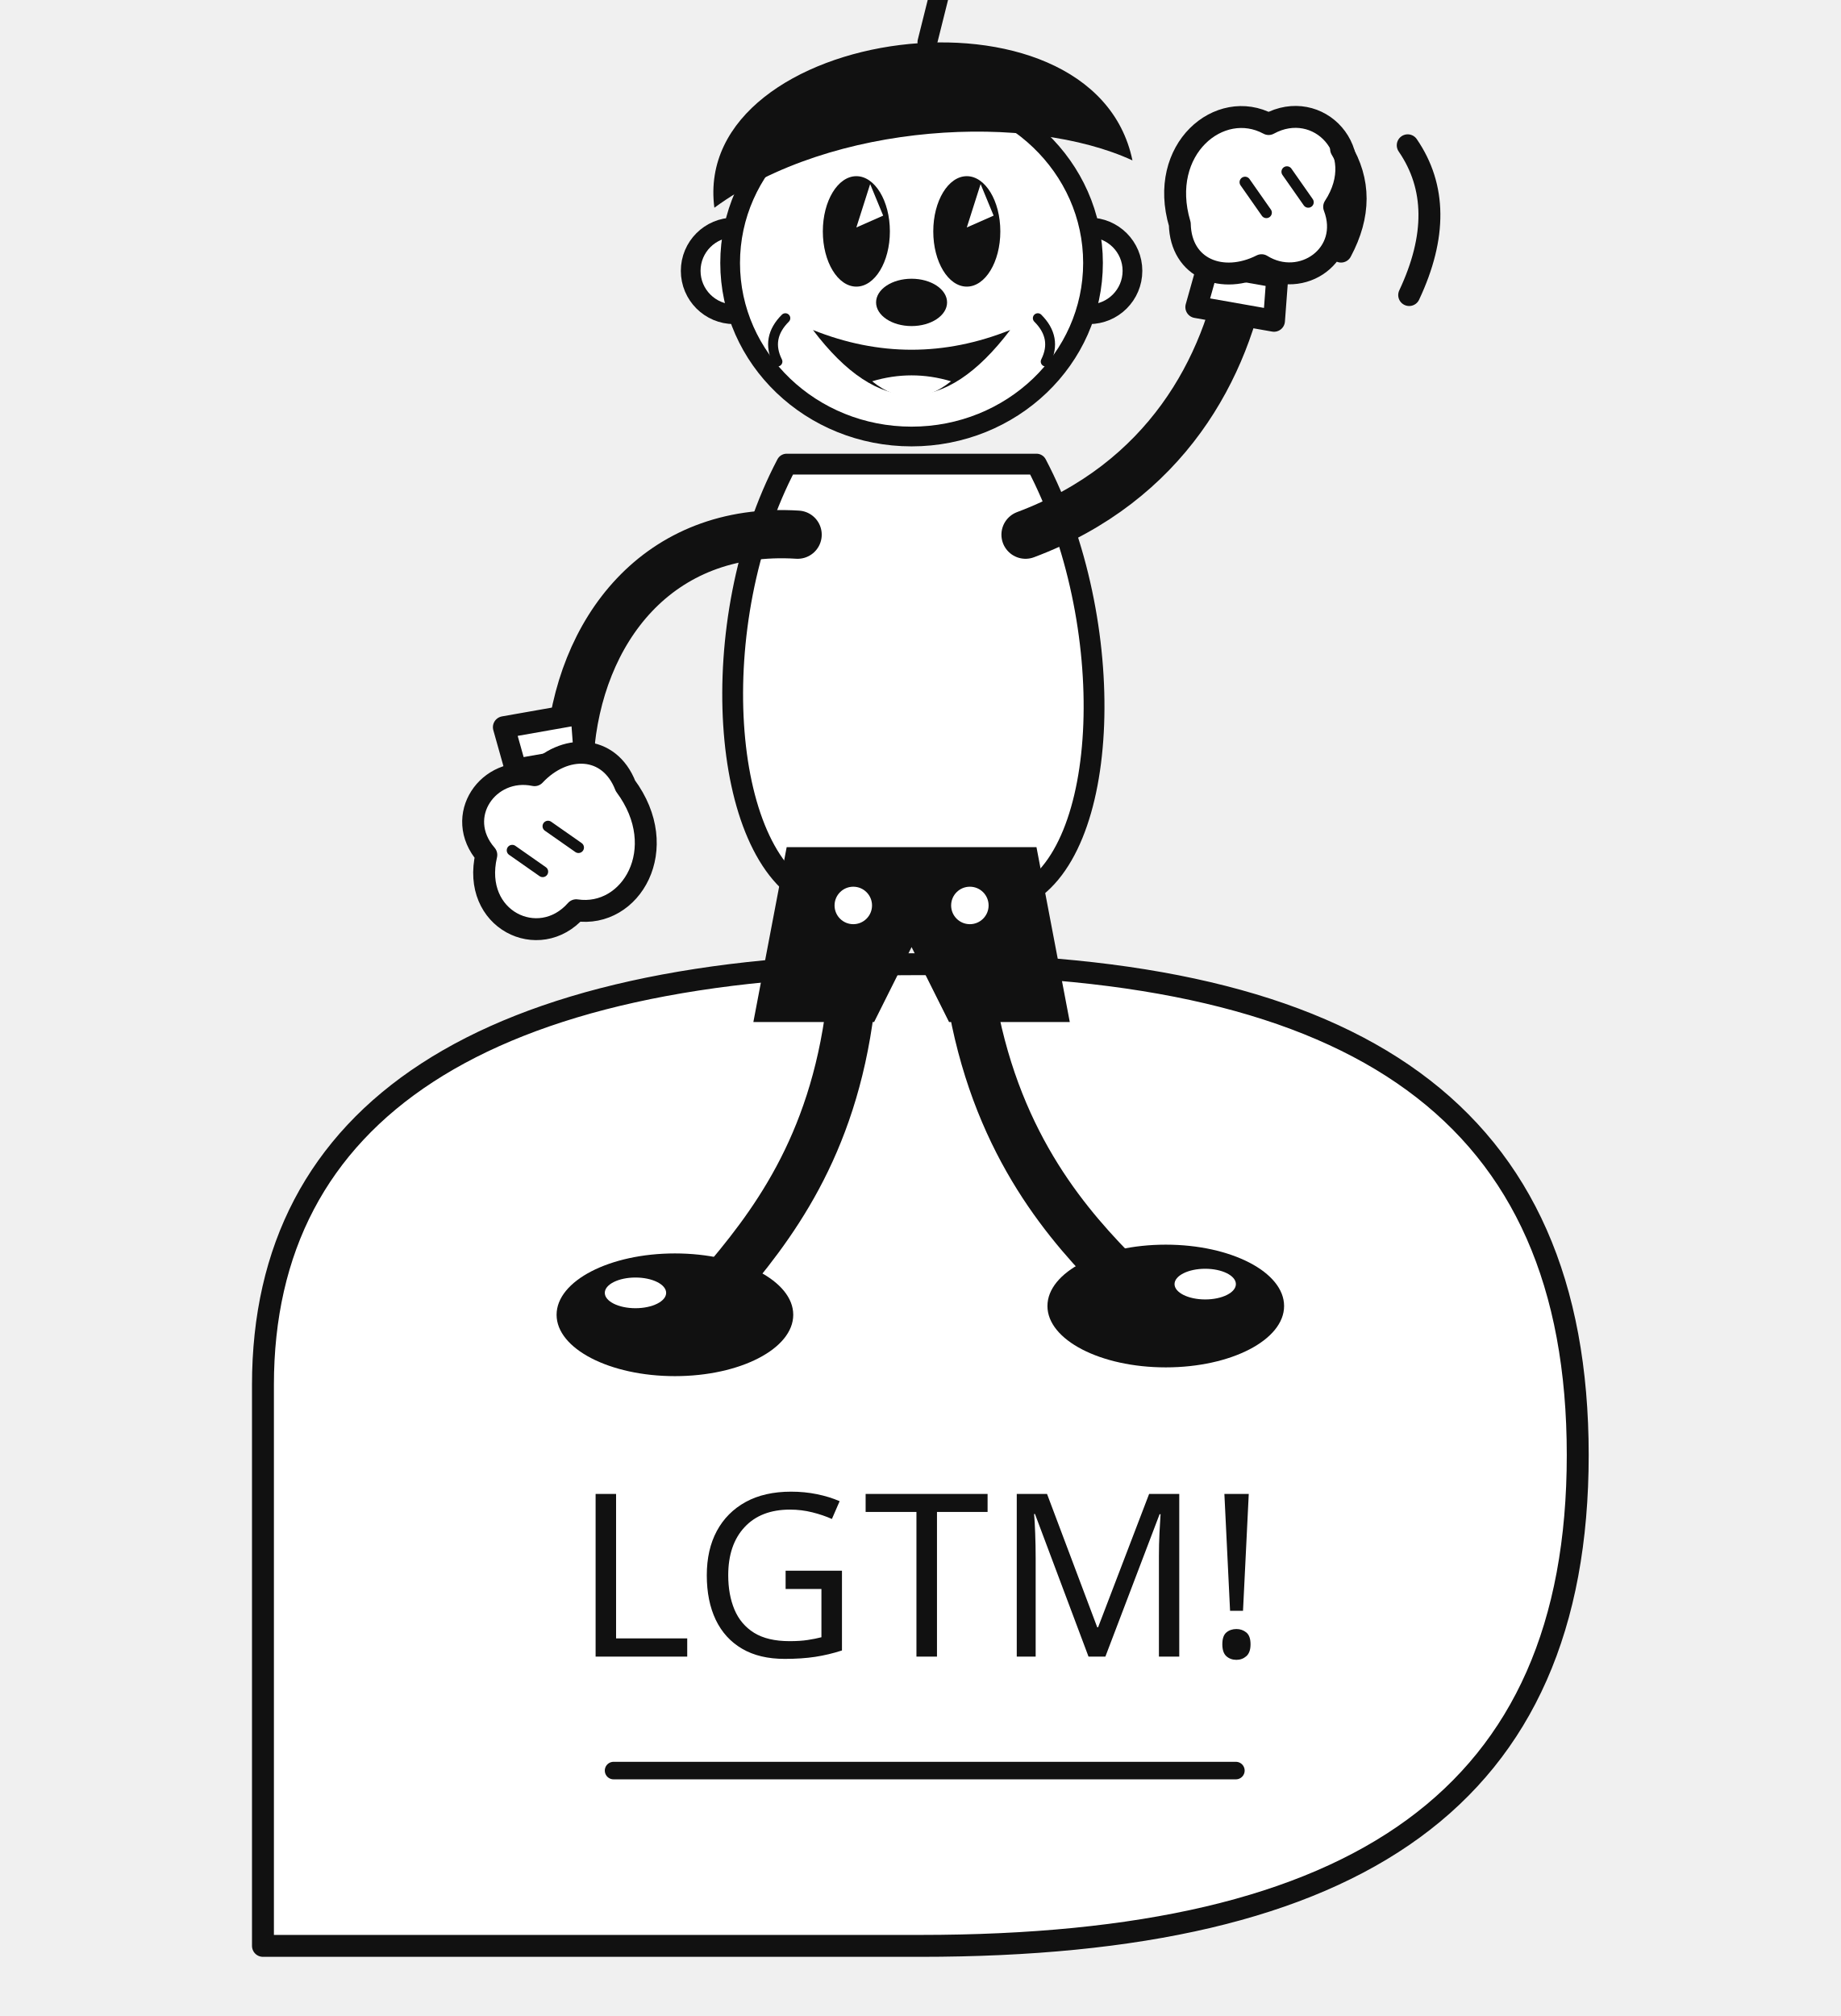
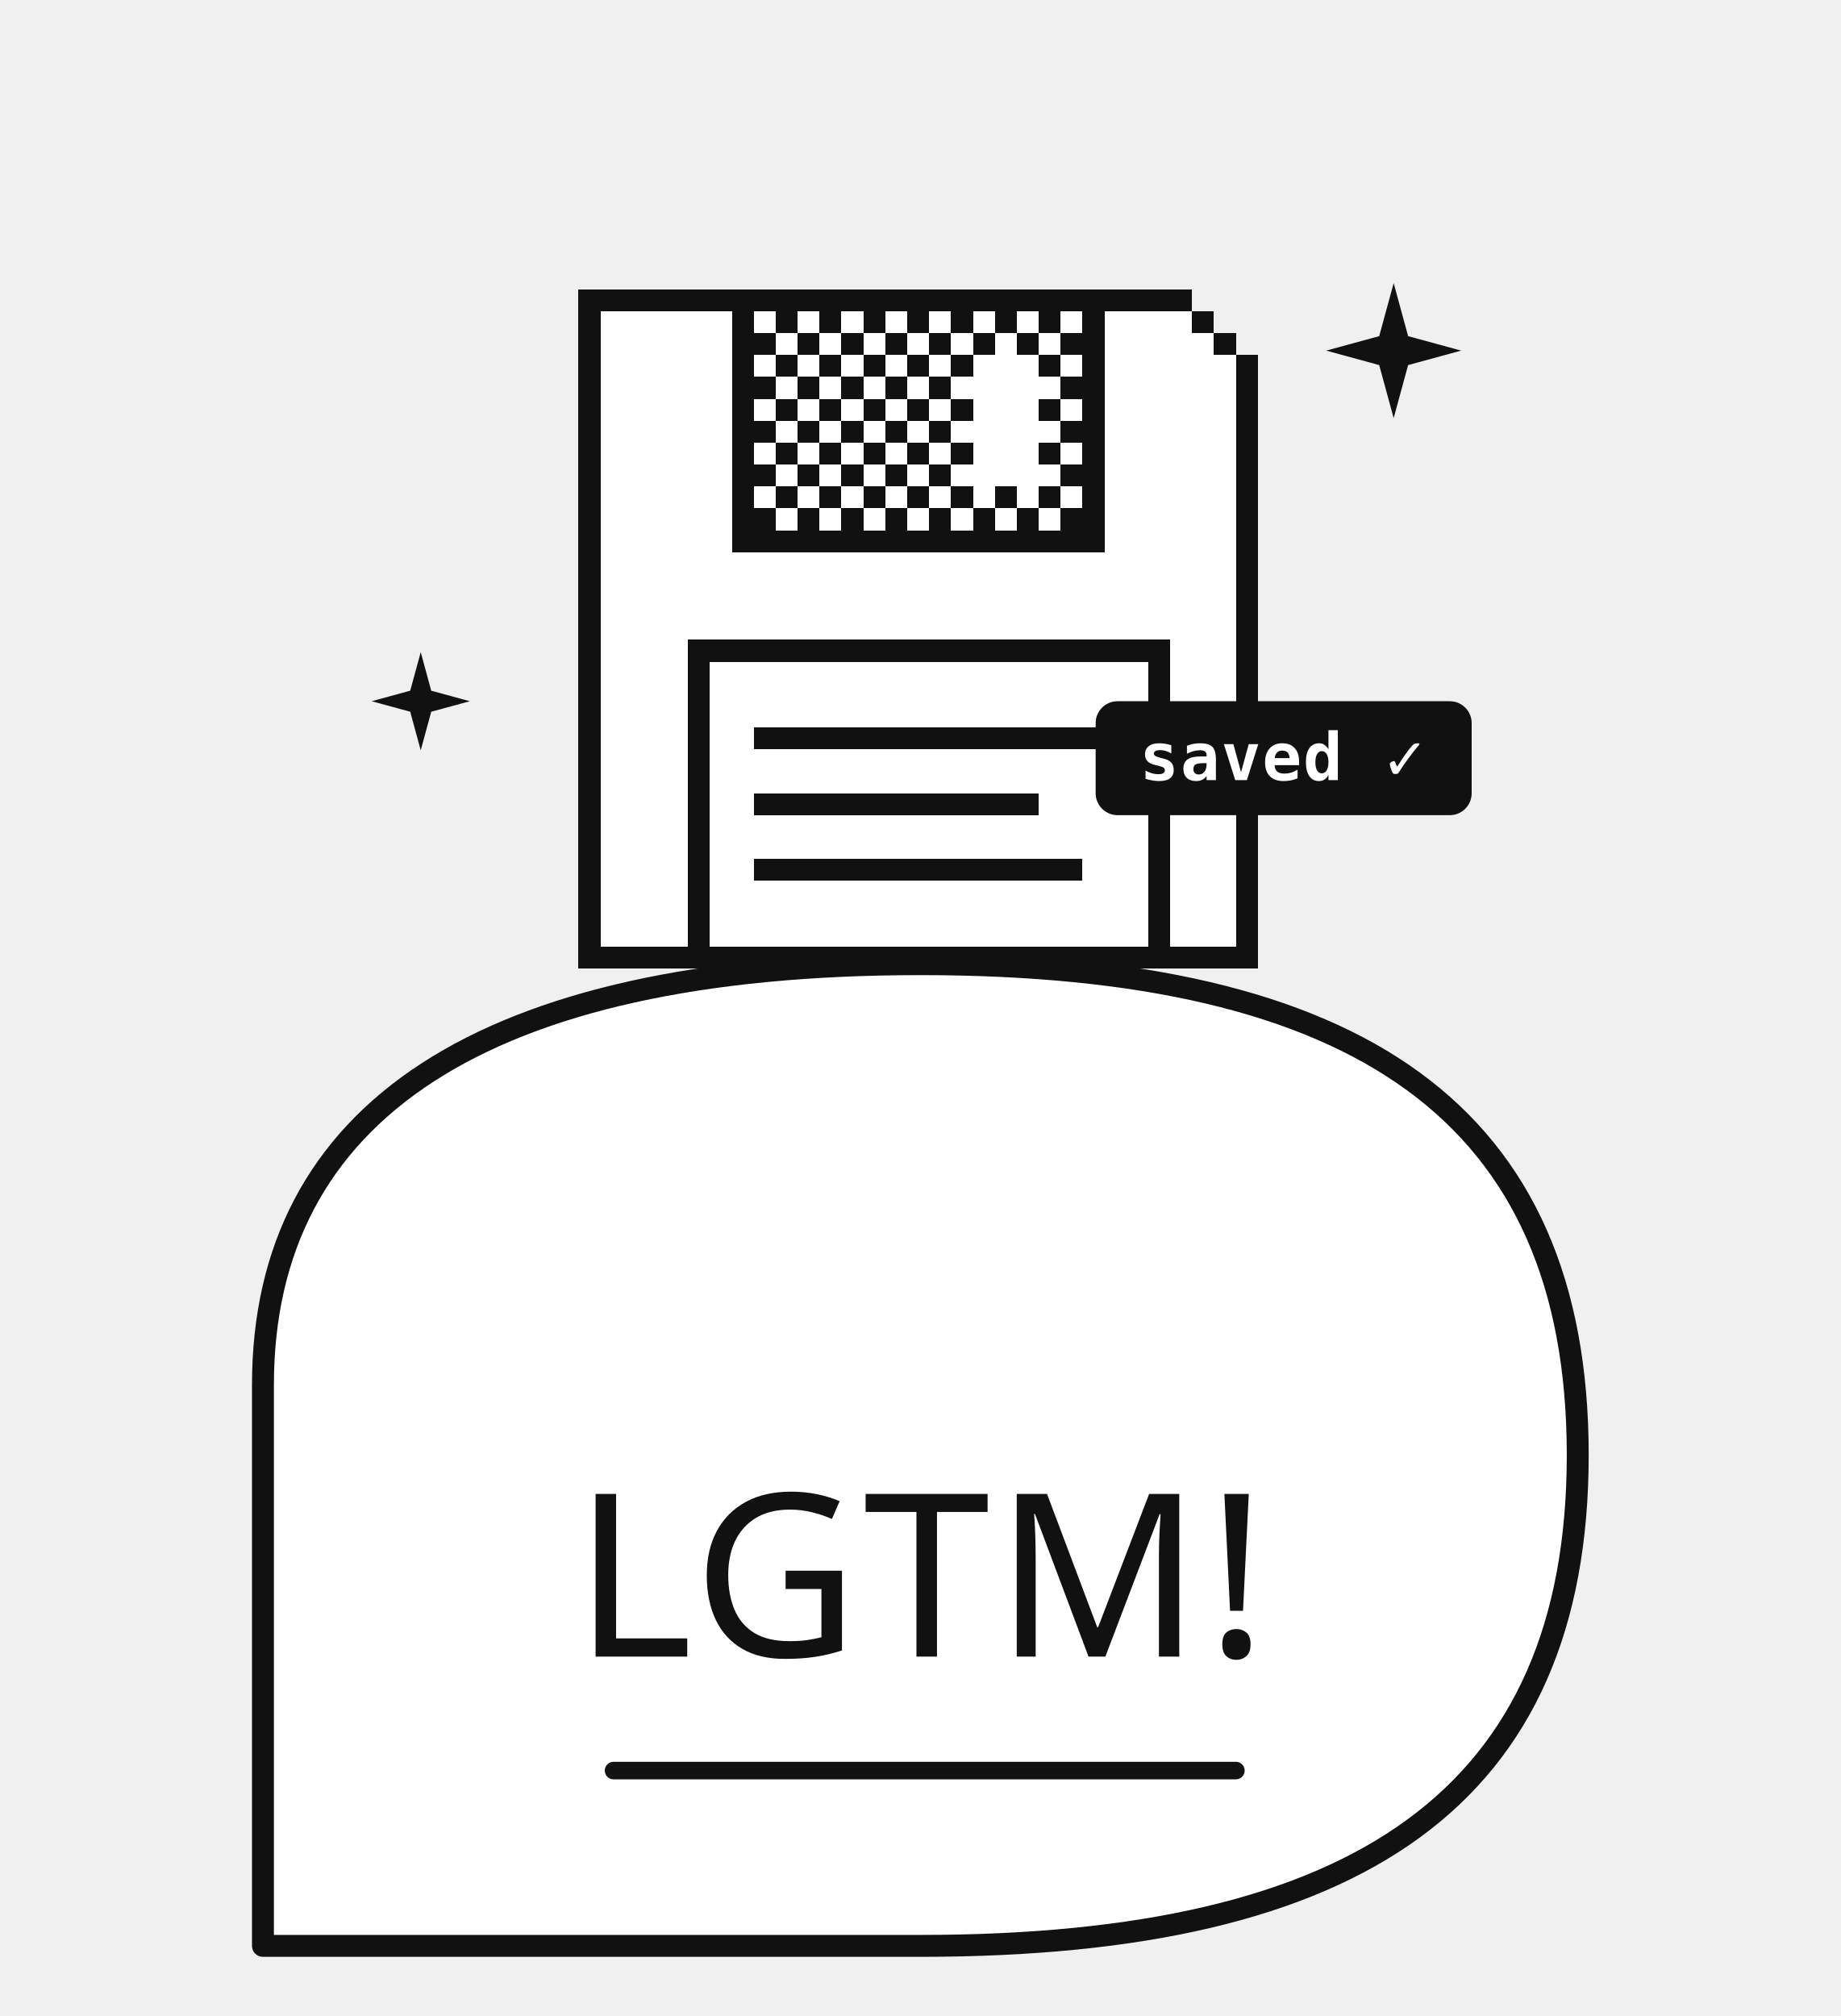
- <svg xmlns="http://www.w3.org/2000/svg" viewBox="0 -40 420 460" role="img" aria-label="Retro cartoon character sitting on a Figma comment bubble that says LGTM">
+ <svg xmlns="http://www.w3.org/2000/svg" viewBox="0 -40 420 460" role="img" aria-label="Pixel-art floppy disk on a Figma comment bubble that says LGTM">
  <style>
    .k{fill:#111111}
+     .w{fill:#ffffff}
    .p{fill:#ffffff;stroke:#111111;stroke-width:5;stroke-linejoin:round;stroke-linecap:round}
    .l{fill:none;stroke:#111111;stroke-width:5;stroke-linecap:round;stroke-linejoin:round}
    .t{fill:none;stroke:#111111;stroke-width:2.5;stroke-linecap:round}
    .d{fill:none;stroke:#111111;stroke-width:3;stroke-dasharray:2 10;stroke-linecap:round}
-     .n{fill:none;stroke:#111111;stroke-width:11;stroke-linecap:round;stroke-linejoin:round}
-     .w{fill:#ffffff}
    .tx{font:600 15px 'DM Mono',ui-monospace,monospace;fill:#ffffff;letter-spacing:.02em}
    .tk{font:600 15px 'DM Mono',ui-monospace,monospace;fill:#111111;letter-spacing:.02em}
+     .px{font:400 16px 'Silkscreen','Courier New',monospace;fill:#111111}
  </style>
  <path class="p" d="M60 404 L60 276 C60 214 110 180 210 180 C310 180 360 214 360 292 C360 370 310 404 210 404 Z" />
  <text x="210" y="338" text-anchor="middle" class="tk" style="font:400 52px 'Anton',Impact,sans-serif;letter-spacing:.02em">LGTM!</text>
  <path class="l" d="M140 364 H282" style="stroke-width:4" />
-   <path class="n" d="M194 190 C190 222 176 240 164 254" />
-   <path class="n" d="M222 190 C228 222 244 240 256 252" />
-   <g transform="translate(154 260) scale(1 1)">
-     <ellipse class="k" cx="0" cy="0" rx="27" ry="14" />
-     <ellipse class="w" cx="-9" cy="-5" rx="7" ry="3.5" />
+   <g transform="translate(132 26) scale(5)" shape-rendering="crispEdges">
+     <path class="w" d="M1 1h6v1h-6zM8 1h1v1h-1zM10 1h1v1h-1zM12 1h1v1h-1zM14 1h1v1h-1zM16 1h1v1h-1zM18 1h1v1h-1zM20 1h1v1h-1zM22 1h1v1h-1zM24 1h4v1h-4zM1 2h6v1h-6zM9 2h1v1h-1zM11 2h1v1h-1zM13 2h1v1h-1zM15 2h1v1h-1zM17 2h1v1h-1zM19 2h1v1h-1zM21 2h1v1h-1zM24 2h5v1h-5zM1 3h6v1h-6zM8 3h1v1h-1zM10 3h1v1h-1zM12 3h1v1h-1zM14 3h1v1h-1zM16 3h1v1h-1zM18 3h3v1h-3zM22 3h1v1h-1zM24 3h6v1h-6zM1 4h6v1h-6zM9 4h1v1h-1zM11 4h1v1h-1zM13 4h1v1h-1zM15 4h1v1h-1zM17 4h5v1h-5zM24 4h6v1h-6zM1 5h6v1h-6zM8 5h1v1h-1zM10 5h1v1h-1zM12 5h1v1h-1zM14 5h1v1h-1zM16 5h1v1h-1zM18 5h3v1h-3zM22 5h1v1h-1zM24 5h6v1h-6zM1 6h6v1h-6zM9 6h1v1h-1zM11 6h1v1h-1zM13 6h1v1h-1zM15 6h1v1h-1zM17 6h5v1h-5zM24 6h6v1h-6zM1 7h6v1h-6zM8 7h1v1h-1zM10 7h1v1h-1zM12 7h1v1h-1zM14 7h1v1h-1zM16 7h1v1h-1zM18 7h3v1h-3zM22 7h1v1h-1zM24 7h6v1h-6zM1 8h6v1h-6zM9 8h1v1h-1zM11 8h1v1h-1zM13 8h1v1h-1zM15 8h1v1h-1zM17 8h5v1h-5zM24 8h6v1h-6zM1 9h6v1h-6zM8 9h1v1h-1zM10 9h1v1h-1zM12 9h1v1h-1zM14 9h1v1h-1zM16 9h1v1h-1zM18 9h1v1h-1zM20 9h1v1h-1zM22 9h1v1h-1zM24 9h6v1h-6zM1 10h6v1h-6zM9 10h1v1h-1zM11 10h1v1h-1zM13 10h1v1h-1zM15 10h1v1h-1zM17 10h1v1h-1zM19 10h1v1h-1zM21 10h1v1h-1zM24 10h6v1h-6zM1 11h6v1h-6zM24 11h6v1h-6zM1 12h29v1h-29zM1 13h29v1h-29zM1 14h29v1h-29zM1 15h29v1h-29zM1 16h4v1h-4zM27 16h3v1h-3zM1 17h4v1h-4zM6 17h20v1h-20zM27 17h3v1h-3zM1 18h4v1h-4zM6 18h20v1h-20zM27 18h3v1h-3zM1 19h4v1h-4zM6 19h20v1h-20zM27 19h3v1h-3zM1 20h4v1h-4zM6 20h2v1h-2zM24 20h2v1h-2zM27 20h3v1h-3zM1 21h4v1h-4zM6 21h20v1h-20zM27 21h3v1h-3zM1 22h4v1h-4zM6 22h20v1h-20zM27 22h3v1h-3zM1 23h4v1h-4zM6 23h2v1h-2zM21 23h5v1h-5zM27 23h3v1h-3zM1 24h4v1h-4zM6 24h20v1h-20zM27 24h3v1h-3zM1 25h4v1h-4zM6 25h20v1h-20zM27 25h3v1h-3zM1 26h4v1h-4zM6 26h2v1h-2zM23 26h3v1h-3zM27 26h3v1h-3zM1 27h4v1h-4zM6 27h20v1h-20zM27 27h3v1h-3zM1 28h4v1h-4zM6 28h20v1h-20zM27 28h3v1h-3zM1 29h4v1h-4zM6 29h20v1h-20zM27 29h3v1h-3z" />
+     <path class="k" d="M0 0h28v1h-28zM0 1h1v1h-1zM7 1h1v1h-1zM9 1h1v1h-1zM11 1h1v1h-1zM13 1h1v1h-1zM15 1h1v1h-1zM17 1h1v1h-1zM19 1h1v1h-1zM21 1h1v1h-1zM23 1h1v1h-1zM28 1h1v1h-1zM0 2h1v1h-1zM7 2h2v1h-2zM10 2h1v1h-1zM12 2h1v1h-1zM14 2h1v1h-1zM16 2h1v1h-1zM18 2h1v1h-1zM20 2h1v1h-1zM22 2h2v1h-2zM29 2h1v1h-1zM0 3h1v1h-1zM7 3h1v1h-1zM9 3h1v1h-1zM11 3h1v1h-1zM13 3h1v1h-1zM15 3h1v1h-1zM17 3h1v1h-1zM21 3h1v1h-1zM23 3h1v1h-1zM30 3h1v1h-1zM0 4h1v1h-1zM7 4h2v1h-2zM10 4h1v1h-1zM12 4h1v1h-1zM14 4h1v1h-1zM16 4h1v1h-1zM22 4h2v1h-2zM30 4h1v1h-1zM0 5h1v1h-1zM7 5h1v1h-1zM9 5h1v1h-1zM11 5h1v1h-1zM13 5h1v1h-1zM15 5h1v1h-1zM17 5h1v1h-1zM21 5h1v1h-1zM23 5h1v1h-1zM30 5h1v1h-1zM0 6h1v1h-1zM7 6h2v1h-2zM10 6h1v1h-1zM12 6h1v1h-1zM14 6h1v1h-1zM16 6h1v1h-1zM22 6h2v1h-2zM30 6h1v1h-1zM0 7h1v1h-1zM7 7h1v1h-1zM9 7h1v1h-1zM11 7h1v1h-1zM13 7h1v1h-1zM15 7h1v1h-1zM17 7h1v1h-1zM21 7h1v1h-1zM23 7h1v1h-1zM30 7h1v1h-1zM0 8h1v1h-1zM7 8h2v1h-2zM10 8h1v1h-1zM12 8h1v1h-1zM14 8h1v1h-1zM16 8h1v1h-1zM22 8h2v1h-2zM30 8h1v1h-1zM0 9h1v1h-1zM7 9h1v1h-1zM9 9h1v1h-1zM11 9h1v1h-1zM13 9h1v1h-1zM15 9h1v1h-1zM17 9h1v1h-1zM19 9h1v1h-1zM21 9h1v1h-1zM23 9h1v1h-1zM30 9h1v1h-1zM0 10h1v1h-1zM7 10h2v1h-2zM10 10h1v1h-1zM12 10h1v1h-1zM14 10h1v1h-1zM16 10h1v1h-1zM18 10h1v1h-1zM20 10h1v1h-1zM22 10h2v1h-2zM30 10h1v1h-1zM0 11h1v1h-1zM7 11h17v1h-17zM30 11h1v1h-1zM0 12h1v1h-1zM30 12h1v1h-1zM0 13h1v1h-1zM30 13h1v1h-1zM0 14h1v1h-1zM30 14h1v1h-1zM0 15h1v1h-1zM30 15h1v1h-1zM0 16h1v1h-1zM5 16h22v1h-22zM30 16h1v1h-1zM0 17h1v1h-1zM5 17h1v1h-1zM26 17h1v1h-1zM30 17h1v1h-1zM0 18h1v1h-1zM5 18h1v1h-1zM26 18h1v1h-1zM30 18h1v1h-1zM0 19h1v1h-1zM5 19h1v1h-1zM26 19h1v1h-1zM30 19h1v1h-1zM0 20h1v1h-1zM5 20h1v1h-1zM8 20h16v1h-16zM26 20h1v1h-1zM30 20h1v1h-1zM0 21h1v1h-1zM5 21h1v1h-1zM26 21h1v1h-1zM30 21h1v1h-1zM0 22h1v1h-1zM5 22h1v1h-1zM26 22h1v1h-1zM30 22h1v1h-1zM0 23h1v1h-1zM5 23h1v1h-1zM8 23h13v1h-13zM26 23h1v1h-1zM30 23h1v1h-1zM0 24h1v1h-1zM5 24h1v1h-1zM26 24h1v1h-1zM30 24h1v1h-1zM0 25h1v1h-1zM5 25h1v1h-1zM26 25h1v1h-1zM30 25h1v1h-1zM0 26h1v1h-1zM5 26h1v1h-1zM8 26h15v1h-15zM26 26h1v1h-1zM30 26h1v1h-1zM0 27h1v1h-1zM5 27h1v1h-1zM26 27h1v1h-1zM30 27h1v1h-1zM0 28h1v1h-1zM5 28h1v1h-1zM26 28h1v1h-1zM30 28h1v1h-1zM0 29h1v1h-1zM5 29h1v1h-1zM26 29h1v1h-1zM30 29h1v1h-1zM0 30h31v1h-31z" />
  </g>
-   <g transform="translate(266 258) scale(-1 1)">
-     <ellipse class="k" cx="0" cy="0" rx="27" ry="14" />
-     <ellipse class="w" cx="-9" cy="-5" rx="7" ry="3.5" />
-   </g>
-   <g transform="translate(208 64) scale(0.95)">
-     <path class="p" d="M-30 2 C-50 40 -46 96 -24 106 L26 106 C48 96 50 40 30 2 Z" />
-     <path class="k" d="M-30 94 L30 94 L38 136 L9 136 L0 118 L-9 136 L-38 136 Z" />
-     <circle class="w" cx="-14" cy="108" r="4.5" />
-     <circle class="w" cx="14" cy="108" r="4.5" />
-   </g>
-   <path class="n" d="M182 82 C150 80 132 104 130 132" />
-   <g transform="translate(128 148) rotate(170) scale(1)">
-     <path class="p" d="M-8 14 L8 14 L9 24 L-9 24Z" />
-     <path class="p" d="M-16 6 C-24 -10 -12 -24 0 -20 C10 -28 24 -18 18 -4 C24 6 14 16 4 12 C-4 18 -14 16 -16 6Z" />
-     <path class="t" d="M-3 -6 l6 6 M6 -10 l6 6" />
-   </g>
-   <path class="n" d="M234 82 C266 70 280 44 284 20" />
-   <g transform="translate(286 8) rotate(10) scale(1)">
-     <path class="p" d="M-8 14 L8 14 L9 24 L-9 24Z" />
-     <path class="p" d="M-16 6 C-24 -10 -12 -24 0 -20 C10 -28 24 -18 18 -4 C24 6 14 16 4 12 C-4 18 -14 16 -16 6Z" />
-     <path class="t" d="M-3 -6 l6 6 M6 -10 l6 6" />
-   </g>
-   <g transform="translate(306 -6) rotate(20)">
-     <path class="l" d="M0 0 q10 8 8 22" />
-     <path class="l" d="M14 -6 q14 10 12 32" />
-   </g>
-   <g transform="translate(208 20) scale(0.9 0.9)">
-     <circle class="p" cx="-45" cy="2" r="11" />
-     <circle class="p" cx="45" cy="2" r="11" />
-     <ellipse class="p" cx="0" cy="0" rx="46" ry="44" />
-     <path class="k" d="M-50 -14 C-56 -60 46 -74 56 -26 C30 -38 -20 -36 -50 -14Z" />
-     <path class="l" d="M4 -56 l3 -12" />
-     <g class="pupil">
-       <ellipse class="k" cx="-14" cy="-8" rx="8.5" ry="14" />
-       <ellipse class="k" cx="14" cy="-8" rx="8.5" ry="14" />
-       <path class="w" d="M-14 -9 L-10.5 -20 L-7.2 -12Z" />
-       <path class="w" d="M14 -9 L17.5 -20 L20.8 -12Z" />
-     </g>
-     <ellipse class="k" cx="0" cy="10" rx="9" ry="6" />
-     <path class="k" d="M-25 17 Q0 50 25 17 Q0 27 -25 17Z" />
-     <path class="w" d="M-10 30 Q0 38 10 30 Q0 27 -10 30Z" />
-     <path class="t" d="M-32 14 q-5 5 -2 11" />
-     <path class="t" d="M32 14 q5 5 2 11" />
+   <path class="k" transform="translate(318 40) scale(1.1)" d="M0 -14 L3 -3 L14 0 L3 3 L0 14 L-3 3 L-14 0 L-3 -3Z" />
+   <path class="k" transform="translate(96 120) scale(0.8)" d="M0 -14 L3 -3 L14 0 L3 3 L0 14 L-3 3 L-14 0 L-3 -3Z" />
+   <g transform="translate(250 120)">
+     <rect x="0" y="0" width="85.8" height="26" rx="5" class="k" />
+     <text x="10" y="18" class="tx">saved ✓</text>
  </g>
</svg>
